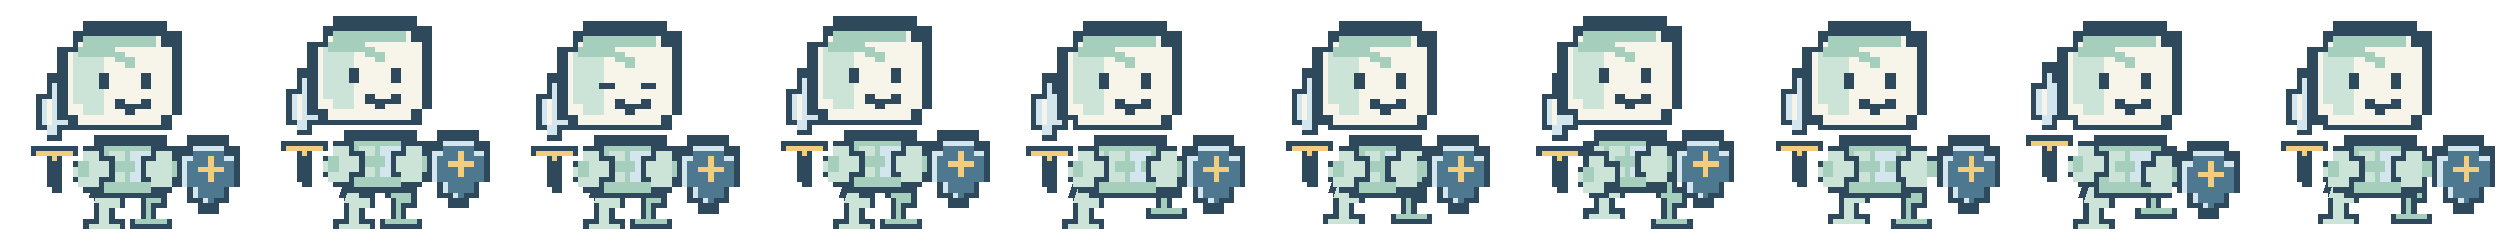
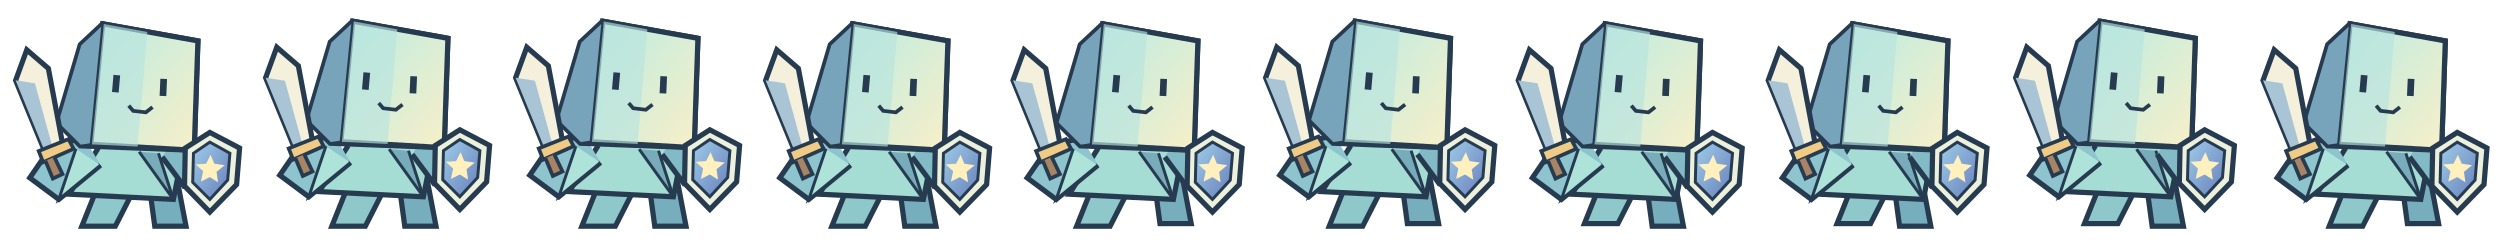
- <svg xmlns="http://www.w3.org/2000/svg" width="480" height="48" viewBox="0 0 480 48" shape-rendering="crispEdges">
+ <svg xmlns="http://www.w3.org/2000/svg" width="960" height="96" viewBox="0 0 960 96">
  <defs>
-     <g id="head">
-       <path d="M16 4h16v2h3v16h-2v3H14v-2h-3V9h3V6h2z" fill="#2d495b" />
-       <path d="M16 7h15v2h2v13h-2v2H15v-2h-2V10h2V8h1z" fill="#f7f4e9" />
-       <path d="M15 9h5v13h-4v-2h-2V10h1z" fill="#cce4d8" />
-       <path d="M16 7h14v2H20v2h-5V9h1z" fill="#a5cebc" />
-       <path d="M20 9h2v2h-2zM22 10h2v2h-2zM24 11h2v2h-2z" fill="#a5cebc" />
+     <linearGradient id="paper" x1="0" y1="0" x2="1" y2="1">
+       <stop stop-color="#b9ece2" />
+       <stop offset="1" stop-color="#f8efc9" />
+     </linearGradient>
+     <linearGradient id="shield_gradient" x1="0" y1="0" x2="1" y2="1">
+       <stop stop-color="#9fcce8" />
+       <stop offset="1" stop-color="#677fbb" />
+     </linearGradient>
+     <g id="left_leg" stroke="#263b50" stroke-width="7" stroke-linejoin="miter" transform="matrix(0.2857143 0 0 0.2857143 -18.28571 -14.28571)">
+       <path d="m198 294-24 60h45l28-55" fill="#8fc8ca" />
    </g>
-     <g id="face">
-       <path d="M19 14h2v3h-2zM27 14h2v3h-2z" fill="#2d495b" />
-       <path d="M22 19h2v1h3v-1h2v2h-3v1h-2v-1h-2z" fill="#2d495b" />
+     <g id="right_leg" stroke="#263b50" stroke-width="7" stroke-linejoin="miter" transform="matrix(0.2857143 0 0 0.2857143 -18.28571 -14.28571)">
+       <path d="m264 295 8 59h42l-13-68" fill="#77aebd" />
    </g>
-     <g id="face_blink">
-       <path d="M19 16h3v1h-3zM27 16h3v1h-3z" fill="#2d495b" />
-       <path d="M22 19h2v1h3v-1h2v2h-3v1h-2v-1h-2z" fill="#2d495b" />
+     <g id="torso" stroke="#263b50" stroke-width="7" stroke-linejoin="miter" transform="matrix(0.2857143 0 0 0.2857143 -18.28571 -14.28571)">
+       <path d="m196 249-39 62 140 7 13-65" fill="#a5dcd3" />
+       <path d="m251 254 46 64-20-62" fill="#78acba" stroke-width="4" />
    </g>
-     <g id="torso">
-       <path d="M18 26h14v2h2v8h-2v2H18v-2h-2v-8h2z" fill="#2d495b" />
-       <path d="M19 28h12v2h1v5h-2v2H19v-2h-1v-5h1z" fill="#a5cebc" />
-       <path d="M21 29h3v2h-2v2h2v2h-3v-2h-2v-3h2z" fill="#cce4d8" />
-       <path d="M25 29h4v2h-2v2h2v2h-4v-2h1v-2h-1z" fill="#d3e6ee" />
-       <path d="M18 29h2v4h-2zM30 29h2v4h-2z" fill="#cce4d8" />
+     <g id="left_arm" stroke="#263b50" stroke-width="7" stroke-linejoin="miter" transform="matrix(0.2857143 0 0 0.2857143 -18.28571 -14.28571)">
+       <path d="m178 236-43 8-31 45 39 29 56-46" fill="#8dc4cd" />
+       <path d="m166 250-23 68 56-46" fill="#aee3d9" stroke-width="4" />
    </g>
-     <g id="left_arm">
-       <path d="M-1 -1h4v2h2v5H3v2h-4v-2h-2v-4h2z" fill="#2d495b" />
-       <path d="M-1 0h3v2h2v3H2v2h-4V5h-1V3h2z" fill="#cce4d8" />
-       <path d="M-2 2h2v3h-2z" fill="#a5cebc" />
+     <g id="right_arm" stroke="#263b50" stroke-width="7" stroke-linejoin="miter" transform="matrix(0.2857143 0 0 0.2857143 -18.28571 -14.28571)">
+       <path d="m297 238 41 5 15 43-42 14-29-39" fill="#82bac6" />
    </g>
-     <g id="right_arm">
-       <path d="M-2 -1h4v2h2v4h-2v3h-4V6h-2V1h2z" fill="#2d495b" />
-       <path d="M-1 0h3v2h2v3H2v2h-4V5h-1V2h2z" fill="#cce4d8" />
-       <path d="M2 2h2v3H2z" fill="#a5cebc" />
+     <g id="head" stroke="#263b50" stroke-width="7" stroke-linejoin="miter" transform="matrix(0.2857143 0 0 0.2857143 -18.28571 -14.28571)">
+       <path d="m172 110 30-28 128 23-5 147-153-6-31-31z" fill="#73a5bd" />
+       <path d="m202 82 128 23-5 147-139-8z" fill="url(#paper)" />
+       <path d="m202 82 60 11-13 154-63-3z" fill="#b8e4de" stroke="none" opacity=".65" />
+       <path d="m141 215 31 31 14-2 16-162-30 28z" fill="#77a4bb" stroke-width="3" />
    </g>
-     <g id="left_leg">
-       <path d="M-2 0h4v2h2v3h-2v2h2v2h-8V7h2V3h-1z" fill="#2d495b" />
-       <path d="M-1 1h2v2h2v2H1v3h2v1h-6V8h2V4h-1z" fill="#cce4d8" />
+     <g id="face" stroke="#263b50" stroke-width="7" stroke-linejoin="miter" transform="matrix(0.2857143 0 0 0.2857143 -18.28571 -14.28571)">
+       <path d="m221 151-2 23m65-18-1 23" stroke-width="9" />
+       <path d="m237 192 6 7 17 2 9-7" fill="none" stroke-width="5" />
    </g>
-     <g id="right_leg">
-       <path d="M-2 0h4v2h2v4h-2v2h3v2h-8V8h2V4h-1z" fill="#2d495b" />
-       <path d="M-1 1h2v2h2v2H1v3h3v1h-6V8h2V4h-1z" fill="#a5cebc" />
+     <g id="sword" stroke="#263b50" stroke-width="7" stroke-linejoin="miter" transform="matrix(0.2857143 0 0 0.2857143 -18.28571 -14.28571)">
+       <path d="m100 117-15 41 41 100 23-10-20-106z" fill="#f4f0db" />
+       <path d="m85 158 41 100 10-5-25-91z" fill="#a9c5d5" stroke="none" />
+       <path d="m116 253 40-16 7 13-41 18z" fill="#efcb86" stroke-width="5" />
+       <path d="m137 261 11 23-13 6-10-24" fill="#a98464" stroke-width="5" />
    </g>
-     <g id="sword">
-       <path d="M-2 -17h3v2h2v9H1v2h-3v-2h-2v-7h2z" fill="#2d495b" />
-       <path d="M-1 -15h1v2h2v6H0v2h-2v-2h-1v-5h2z" fill="#d3e6ee" />
-       <path d="M-2 -12h1v5h-1z" fill="#f7f4e9" />
-       <path d="M-5 -3h9v2H1v6h-3v-6h-3z" fill="#2d495b" />
-       <path d="M-4 -2h7v1H0v5h-1v-5h-3z" fill="#f2cd7e" />
-       <path d="M-1 0h2v6h-2z" fill="#2d495b" />
-     </g>
-     <g id="shield">
-       <path d="M2 0h8v2h2v8h-2v3H8v2H4v-2H2v-3H0V2h2z" fill="#2d495b" />
-       <path d="M3 2h6v2h2v6H9v2H7v1H5v-1H3v-2H1V4h2z" fill="#d3e6ee" />
-       <path d="M3 3h6v2h2v5H9v2H7v1H6v-1H4v-2H2V5h1z" fill="#4d7890" />
-       <path d="M6 4h1v2h2v1H7v2H6V7H4V6h2z" fill="#f2cd7e" />
+     <g id="shield" stroke="#263b50" stroke-width="7" stroke-linejoin="miter" transform="matrix(0.2857143 0 0 0.2857143 -18.28571 -14.28571)">
+       <path d="m346 228 40 21-4 49-36 37-34-35 1-51z" fill="#edf0dc" />
+       <path d="m346 241 27 15-3 36-24 26-23-23 1-39z" fill="url(#shield_gradient)" stroke-width="4" />
+       <path d="m347 258 5 12 14 2-11 9 2 14-11-7-12 6 3-14-10-9 14-1z" fill="#fff0bd" stroke="none" />
    </g>
  </defs>
  <g id="frame_idle_0" transform="translate(0 0)">
-     <use href="#left_leg" transform="translate(20 35)" />
-     <use href="#right_leg" transform="translate(28 34)" />
-     <use href="#sword" transform="translate(11 31)" />
+     <use href="#left_leg" transform="translate(0 0)" />
+     <use href="#right_leg" transform="translate(0 0)" />
    <use href="#torso" transform="translate(0 0)" />
-     <use href="#left_arm" transform="translate(17 29)" />
-     <use href="#right_arm" transform="translate(31 29)" />
-     <use href="#shield" transform="translate(34 26)" />
+     <use href="#left_arm" transform="translate(0 0)" />
+     <use href="#right_arm" transform="translate(0 0)" />
    <use href="#head" transform="translate(0 0)" />
    <use href="#face" transform="translate(0 0)" />
+     <use href="#sword" transform="translate(0 0)" />
+     <use href="#shield" transform="translate(0 0)" />
  </g>
-   <g id="frame_idle_1" transform="translate(48 0)">
-     <use href="#left_leg" transform="translate(20 35)" />
-     <use href="#right_leg" transform="translate(28 34)" />
-     <use href="#sword" transform="translate(11 30)" />
+   <g id="frame_idle_1" transform="translate(96 0)">
+     <use href="#left_leg" transform="translate(0 0)" />
+     <use href="#right_leg" transform="translate(0 0)" />
    <use href="#torso" transform="translate(0 -1)" />
-     <use href="#left_arm" transform="translate(17 28)" />
-     <use href="#right_arm" transform="translate(31 28)" />
-     <use href="#shield" transform="translate(34 25)" />
+     <use href="#left_arm" transform="translate(0 -1)" />
+     <use href="#right_arm" transform="translate(0 -1)" />
    <use href="#head" transform="translate(0 -1)" />
    <use href="#face" transform="translate(0 -1)" />
+     <use href="#sword" transform="translate(0 -1)" />
+     <use href="#shield" transform="translate(0 -1)" />
  </g>
-   <g id="frame_idle_2" transform="translate(96 0)">
-     <use href="#left_leg" transform="translate(20 35)" />
-     <use href="#right_leg" transform="translate(28 34)" />
-     <use href="#sword" transform="translate(11 31)" />
-     <use href="#torso" transform="translate(0 0)" />
-     <use href="#left_arm" transform="translate(17 29)" />
-     <use href="#right_arm" transform="translate(31 29)" />
-     <use href="#shield" transform="translate(34 26)" />
-     <use href="#head" transform="translate(0 0)" />
-     <use href="#face_blink" transform="translate(0 0)" />
-   </g>
-   <g id="frame_idle_3" transform="translate(144 0)">
-     <use href="#left_leg" transform="translate(20 35)" />
-     <use href="#right_leg" transform="translate(28 34)" />
-     <use href="#sword" transform="translate(11 30)" />
+   <g id="frame_idle_2" transform="translate(192 0)">
+     <use href="#left_leg" transform="translate(0 0)" />
+     <use href="#right_leg" transform="translate(0 0)" />
    <use href="#torso" transform="translate(0 -1)" />
-     <use href="#left_arm" transform="translate(17 28)" />
-     <use href="#right_arm" transform="translate(31 28)" />
-     <use href="#shield" transform="translate(34 25)" />
+     <use href="#left_arm" transform="translate(0 -1)" />
+     <use href="#right_arm" transform="translate(0 -1)" />
    <use href="#head" transform="translate(0 -1)" />
    <use href="#face" transform="translate(0 -1)" />
+     <use href="#sword" transform="translate(0 -1)" />
+     <use href="#shield" transform="translate(0 -1)" />
  </g>
-   <g id="frame_walk_4" transform="translate(192 0)">
-     <use href="#left_leg" transform="translate(16 35)" />
-     <use href="#right_leg" transform="translate(31 32)" />
-     <use href="#sword" transform="translate(10 31)" />
+   <g id="frame_idle_3" transform="translate(288 0)">
+     <use href="#left_leg" transform="translate(0 0)" />
+     <use href="#right_leg" transform="translate(0 0)" />
    <use href="#torso" transform="translate(0 0)" />
-     <use href="#left_arm" transform="translate(16 29)" />
-     <use href="#right_arm" transform="translate(32 29)" />
-     <use href="#shield" transform="translate(35 26)" />
+     <use href="#left_arm" transform="translate(0 0)" />
+     <use href="#right_arm" transform="translate(0 0)" />
    <use href="#head" transform="translate(0 0)" />
    <use href="#face" transform="translate(0 0)" />
+     <use href="#sword" transform="translate(0 0)" />
+     <use href="#shield" transform="translate(0 0)" />
  </g>
-   <g id="frame_walk_5" transform="translate(240 0)">
-     <use href="#left_leg" transform="translate(18 34)" />
-     <use href="#right_leg" transform="translate(30 33)" />
-     <use href="#sword" transform="translate(12 30)" />
+   <g id="frame_walk_4" transform="translate(384 0)">
+     <use href="#left_leg" transform="translate(-2 0)" />
+     <use href="#right_leg" transform="translate(2 -1)" />
+     <use href="#torso" transform="translate(0 0)" />
+     <use href="#left_arm" transform="translate(-1 0)" />
+     <use href="#right_arm" transform="translate(1 0)" />
+     <use href="#head" transform="translate(0 0)" />
+     <use href="#face" transform="translate(0 0)" />
+     <use href="#sword" transform="translate(-1 0)" />
+     <use href="#shield" transform="translate(1 0)" />
+   </g>
+   <g id="frame_walk_5" transform="translate(480 0)">
+     <use href="#left_leg" transform="translate(-1 0)" />
+     <use href="#right_leg" transform="translate(1 -1)" />
+     <use href="#torso" transform="translate(1 -1)" />
+     <use href="#left_arm" transform="translate(0 -1)" />
+     <use href="#right_arm" transform="translate(2 -1)" />
+     <use href="#head" transform="translate(1 -1)" />
+     <use href="#face" transform="translate(1 -1)" />
+     <use href="#sword" transform="translate(0 -1)" />
+     <use href="#shield" transform="translate(2 -1)" />
+   </g>
+   <g id="frame_walk_6" transform="translate(576 0)">
+     <use href="#left_leg" transform="translate(1 -1)" />
+     <use href="#right_leg" transform="translate(-1 0)" />
    <use href="#torso" transform="translate(1 0)" />
-     <use href="#left_arm" transform="translate(18 29)" />
-     <use href="#right_arm" transform="translate(30 29)" />
-     <use href="#shield" transform="translate(34 26)" />
+     <use href="#left_arm" transform="translate(1 0)" />
+     <use href="#right_arm" transform="translate(1 0)" />
    <use href="#head" transform="translate(1 0)" />
    <use href="#face" transform="translate(1 0)" />
+     <use href="#sword" transform="translate(1 0)" />
+     <use href="#shield" transform="translate(1 0)" />
  </g>
-   <g id="frame_walk_6" transform="translate(288 0)">
-     <use href="#left_leg" transform="translate(20 33)" />
-     <use href="#right_leg" transform="translate(32 34)" />
-     <use href="#sword" transform="translate(12 31)" />
-     <use href="#torso" transform="translate(0 -1)" />
-     <use href="#left_arm" transform="translate(18 30)" />
-     <use href="#right_arm" transform="translate(30 28)" />
-     <use href="#shield" transform="translate(33 25)" />
-     <use href="#head" transform="translate(0 -1)" />
-     <use href="#face" transform="translate(0 -1)" />
+   <g id="frame_walk_7" transform="translate(672 0)">
+     <use href="#left_leg" transform="translate(2 -1)" />
+     <use href="#right_leg" transform="translate(-2 0)" />
+     <use href="#torso" transform="translate(0 0)" />
+     <use href="#left_arm" transform="translate(1 0)" />
+     <use href="#right_arm" transform="translate(-1 0)" />
+     <use href="#head" transform="translate(0 0)" />
+     <use href="#face" transform="translate(0 0)" />
+     <use href="#sword" transform="translate(1 0)" />
+     <use href="#shield" transform="translate(-1 0)" />
  </g>
-   <g id="frame_walk_7" transform="translate(336 0)">
-     <use href="#left_leg" transform="translate(19 34)" />
-     <use href="#right_leg" transform="translate(30 34)" />
-     <use href="#sword" transform="translate(10 30)" />
+   <g id="frame_walk_8" transform="translate(768 0)">
+     <use href="#left_leg" transform="translate(1 -1)" />
+     <use href="#right_leg" transform="translate(-1 0)" />
+     <use href="#torso" transform="translate(-1 -1)" />
+     <use href="#left_arm" transform="translate(0 -1)" />
+     <use href="#right_arm" transform="translate(-2 -1)" />
+     <use href="#head" transform="translate(-1 -1)" />
+     <use href="#face" transform="translate(-1 -1)" />
+     <use href="#sword" transform="translate(0 -1)" />
+     <use href="#shield" transform="translate(-2 -1)" />
+   </g>
+   <g id="frame_walk_9" transform="translate(864 0)">
+     <use href="#left_leg" transform="translate(-1 0)" />
+     <use href="#right_leg" transform="translate(1 -1)" />
    <use href="#torso" transform="translate(-1 0)" />
-     <use href="#left_arm" transform="translate(16 29)" />
-     <use href="#right_arm" transform="translate(32 29)" />
-     <use href="#shield" transform="translate(36 26)" />
+     <use href="#left_arm" transform="translate(-1 0)" />
+     <use href="#right_arm" transform="translate(-1 0)" />
    <use href="#head" transform="translate(-1 0)" />
    <use href="#face" transform="translate(-1 0)" />
-   </g>
-   <g id="frame_walk_8" transform="translate(384 0)">
-     <use href="#left_leg" transform="translate(18 35)" />
-     <use href="#right_leg" transform="translate(29 32)" />
-     <use href="#sword" transform="translate(10 29)" />
-     <use href="#torso" transform="translate(0 0)" />
-     <use href="#left_arm" transform="translate(16 28)" />
-     <use href="#right_arm" transform="translate(31 30)" />
-     <use href="#shield" transform="translate(34 27)" />
-     <use href="#head" transform="translate(0 0)" />
-     <use href="#face" transform="translate(0 0)" />
-   </g>
-   <g id="frame_walk_9" transform="translate(432 0)">
-     <use href="#left_leg" transform="translate(17 34)" />
-     <use href="#right_leg" transform="translate(30 33)" />
-     <use href="#sword" transform="translate(11 30)" />
-     <use href="#torso" transform="translate(0 0)" />
-     <use href="#left_arm" transform="translate(17 29)" />
-     <use href="#right_arm" transform="translate(31 29)" />
-     <use href="#shield" transform="translate(35 26)" />
-     <use href="#head" transform="translate(0 0)" />
-     <use href="#face" transform="translate(0 0)" />
+     <use href="#sword" transform="translate(-1 0)" />
+     <use href="#shield" transform="translate(-1 0)" />
  </g>
</svg>
